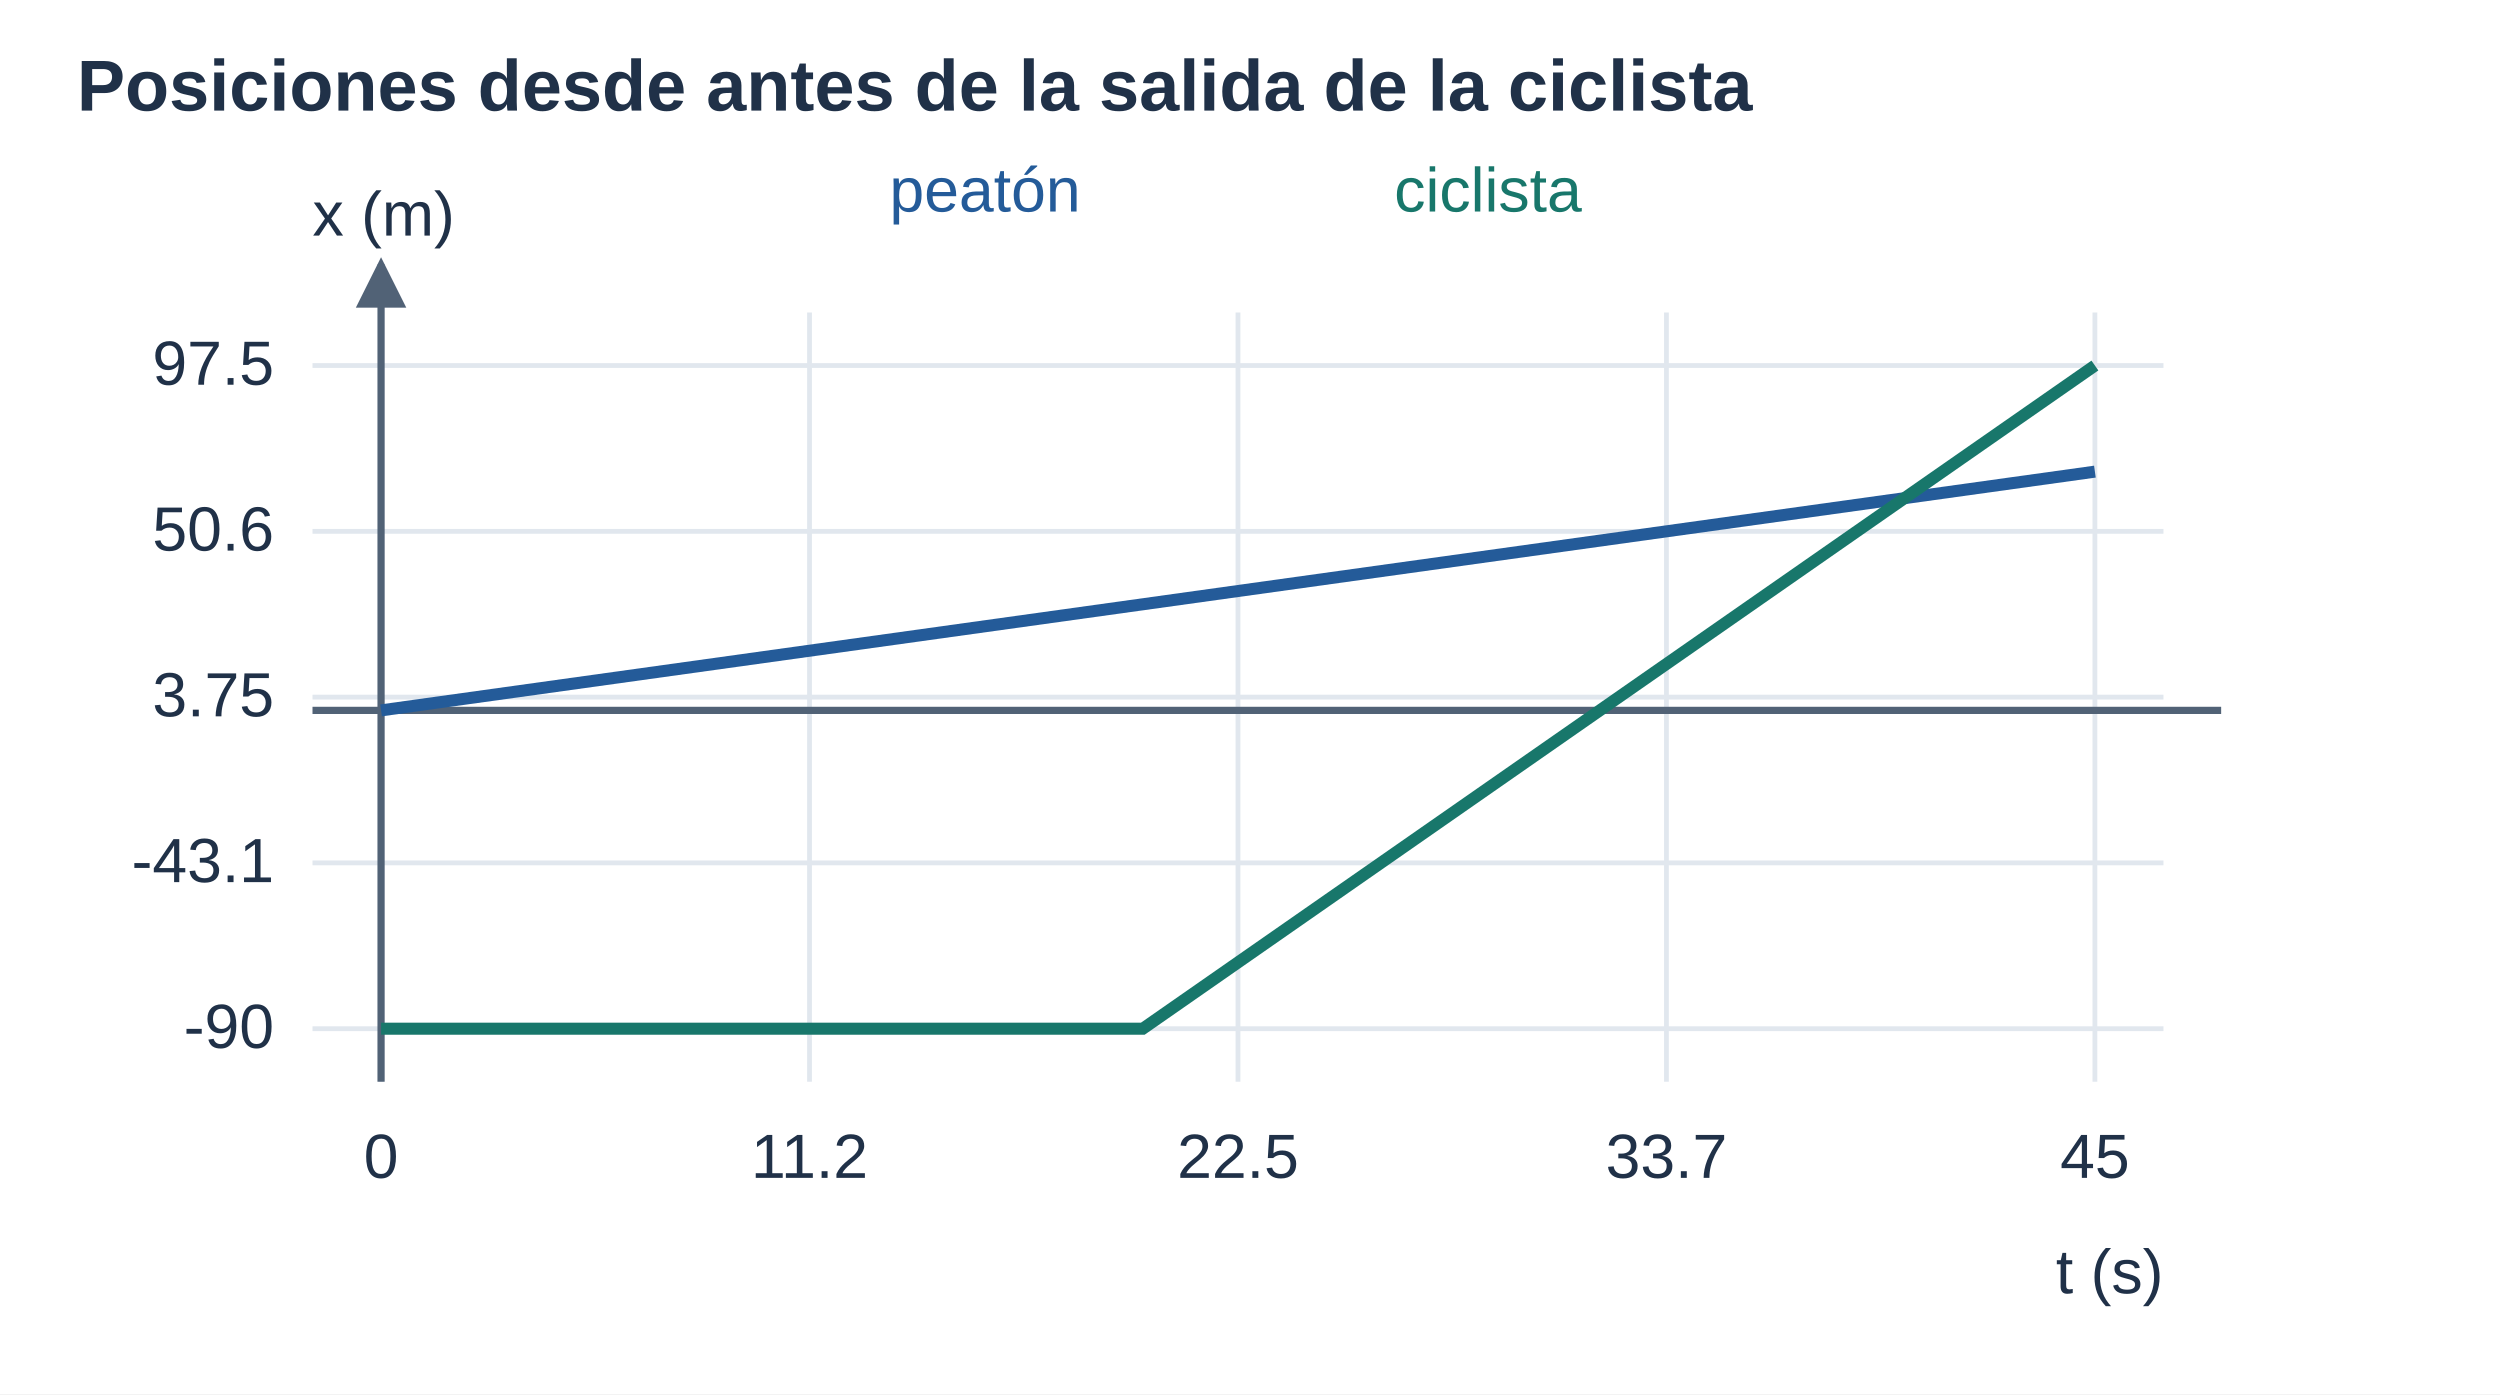
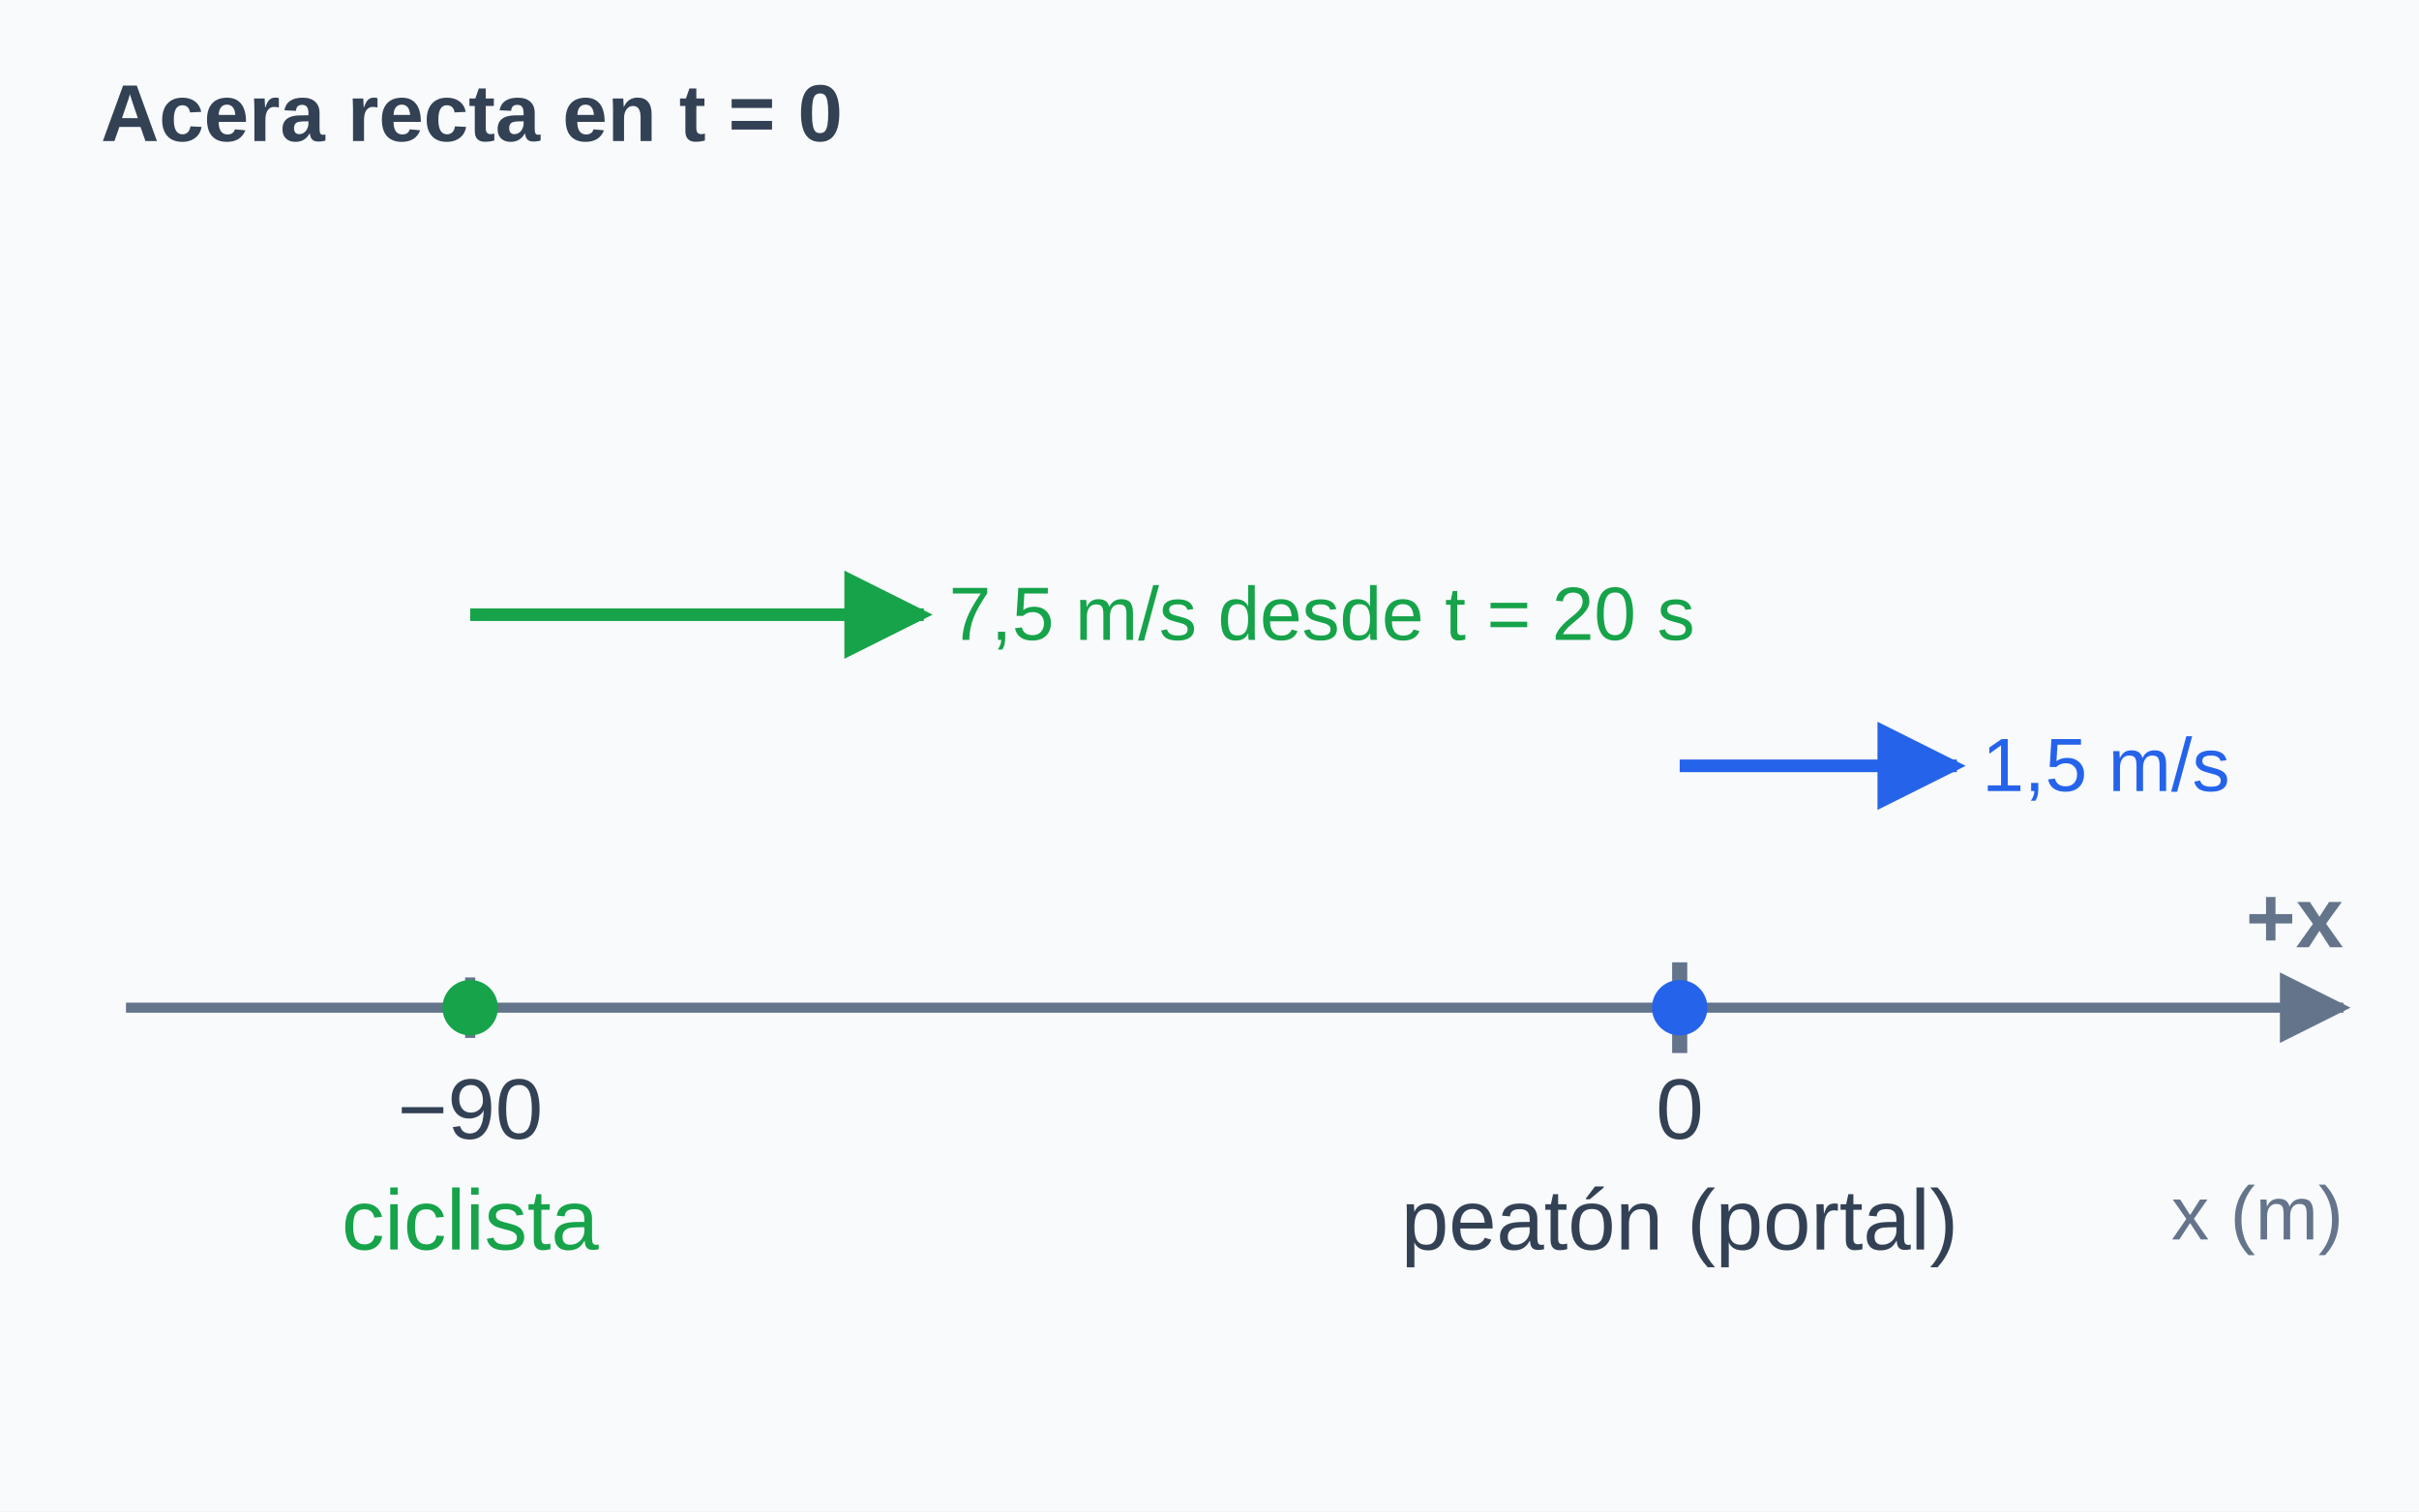
- <svg xmlns="http://www.w3.org/2000/svg" viewBox="0 0 520 290" role="img" aria-labelledby="title desc" style="max-width:100%;height:auto">
+ <svg xmlns="http://www.w3.org/2000/svg" viewBox="0 0 480 300" role="img" aria-labelledby="title desc">
  <defs>
-     <marker id="arrow" markerWidth="7" markerHeight="7" refX="6" refY="3.5" orient="auto-start-reverse">
-       <path d="M0 0 L7 3.5 L0 7Z" fill="context-stroke" />
+     <marker id="a-axis" viewBox="0 0 10 10" refX="9" refY="5" markerWidth="7" markerHeight="7" orient="auto-start-reverse">
+       <path d="M0 0 L10 5 L0 10 Z" fill="#64748b" />
+     </marker>
+     <marker id="a-blue" viewBox="0 0 10 10" refX="9" refY="5" markerWidth="7" markerHeight="7" orient="auto-start-reverse">
+       <path d="M0 0 L10 5 L0 10 Z" fill="#2563eb" />
+     </marker>
+     <marker id="a-amber" viewBox="0 0 10 10" refX="9" refY="5" markerWidth="7" markerHeight="7" orient="auto-start-reverse">
+       <path d="M0 0 L10 5 L0 10 Z" fill="#d97706" />
+     </marker>
+     <marker id="a-green" viewBox="0 0 10 10" refX="9" refY="5" markerWidth="7" markerHeight="7" orient="auto-start-reverse">
+       <path d="M0 0 L10 5 L0 10 Z" fill="#16a34a" />
+     </marker>
+     <marker id="a-red" viewBox="0 0 10 10" refX="9" refY="5" markerWidth="7" markerHeight="7" orient="auto-start-reverse">
+       <path d="M0 0 L10 5 L0 10 Z" fill="#dc2626" />
+     </marker>
+     <marker id="a-grey" viewBox="0 0 10 10" refX="9" refY="5" markerWidth="7" markerHeight="7" orient="auto-start-reverse">
+       <path d="M0 0 L10 5 L0 10 Z" fill="#94a3b8" />
    </marker>
  </defs>
-   <rect width="100%" height="100%" fill="white" />
-   <g font-family="Arial,sans-serif" font-size="13" fill="#203148">
-     <text x="16" y="23" font-size="15" font-weight="bold">Posiciones desde antes de la salida de la ciclista</text>
-     <path d="M79.26 65V225 M65 213.97H450" stroke="#e1e7ee" fill="none" />
-     <text x="79.26" y="245" text-anchor="middle">0</text>
-     <text x="57" y="217.97" text-anchor="end">-90</text>
-     <path d="M168.38 65V225 M65 179.48H450" stroke="#e1e7ee" fill="none" />
-     <text x="168.38" y="245" text-anchor="middle">11.2</text>
-     <text x="57" y="183.48" text-anchor="end">-43.1</text>
-     <path d="M257.50 65V225 M65 145.00H450" stroke="#e1e7ee" fill="none" />
-     <text x="257.50" y="245" text-anchor="middle">22.5</text>
-     <text x="57" y="149.00" text-anchor="end">3.75</text>
-     <path d="M346.62 65V225 M65 110.52H450" stroke="#e1e7ee" fill="none" />
-     <text x="346.62" y="245" text-anchor="middle">33.7</text>
-     <text x="57" y="114.52" text-anchor="end">50.6</text>
-     <path d="M435.74 65V225 M65 76.03H450" stroke="#e1e7ee" fill="none" />
-     <text x="435.74" y="245" text-anchor="middle">45</text>
-     <text x="57" y="80.03" text-anchor="end">97.5</text>
-     <path d="M65 147.76H462 M79.26 225V55" stroke="#516276" stroke-width="1.5" fill="none" marker-end="url(#arrow)" />
-     <text x="450" y="269" text-anchor="end">t (s)</text>
-     <text x="65" y="49">x (m)</text>
-     <polyline points="79.26,147.76 435.74,98.10" fill="none" stroke="#245b99" stroke-width="2.5" />
-     <text x="185" y="44" fill="#245b99">peatón</text>
-     <polyline points="79.26,213.97 237.70,213.97 435.74,76.03" fill="none" stroke="#18776b" stroke-width="2.5" />
-     <text x="290" y="44" fill="#18776b">ciclista</text>
+   <rect width="480" height="300" fill="#f8fafc" />
+   <g font-family="Arial, sans-serif">
+     <path d="M25.0 200.0 L465.0 200.0" fill="none" stroke="#64748b" stroke-width="2" marker-end="url(#a-axis)" />
+     <text x="465.0" y="188.0" font-size="17" text-anchor="end" fill="#64748b" font-weight="bold">+x</text>
+     <path d="M93.3 194.0 L93.3 206.0" fill="none" stroke="#64748b" stroke-width="2" />
+     <text x="93.3" y="226.0" font-size="17" text-anchor="middle" fill="#334155">−90</text>
+     <path d="M333.3 194.0 L333.3 206.0" fill="none" stroke="#64748b" stroke-width="2" />
+     <text x="333.3" y="226.0" font-size="17" text-anchor="middle" fill="#334155">0</text>
+     <path d="M333.3 191.0 L333.3 209.0" fill="none" stroke="#64748b" stroke-width="3" />
+     <text x="465.0" y="246.0" font-size="15" text-anchor="end" fill="#64748b">x (m)</text>
+     <circle cx="93.3" cy="200.0" r="5.5" fill="#16a34a" />
+     <text x="93.3" y="248.0" font-size="17" text-anchor="middle" fill="#16a34a">ciclista</text>
+     <circle cx="333.3" cy="200.0" r="5.5" fill="#2563eb" />
+     <text x="333.3" y="248.0" font-size="17" text-anchor="middle" fill="#334155">peatón (portal)</text>
+     <path d="M333.3 152.0 L388.3 152.0" fill="none" stroke="#2563eb" stroke-width="2.5" marker-end="url(#a-blue)" />
+     <text x="393.3" y="157.0" font-size="15" text-anchor="start" fill="#2563eb">1,5 m/s</text>
+     <path d="M93.3 122.0 L183.3 122.0" fill="none" stroke="#16a34a" stroke-width="2.5" marker-end="url(#a-green)" />
+     <text x="188.3" y="127.0" font-size="15" text-anchor="start" fill="#16a34a">7,5 m/s desde t = 20 s</text>
+     <text x="20.0" y="28.0" font-size="16" text-anchor="start" fill="#334155" font-weight="bold">Acera recta en t = 0</text>
  </g>
</svg>
